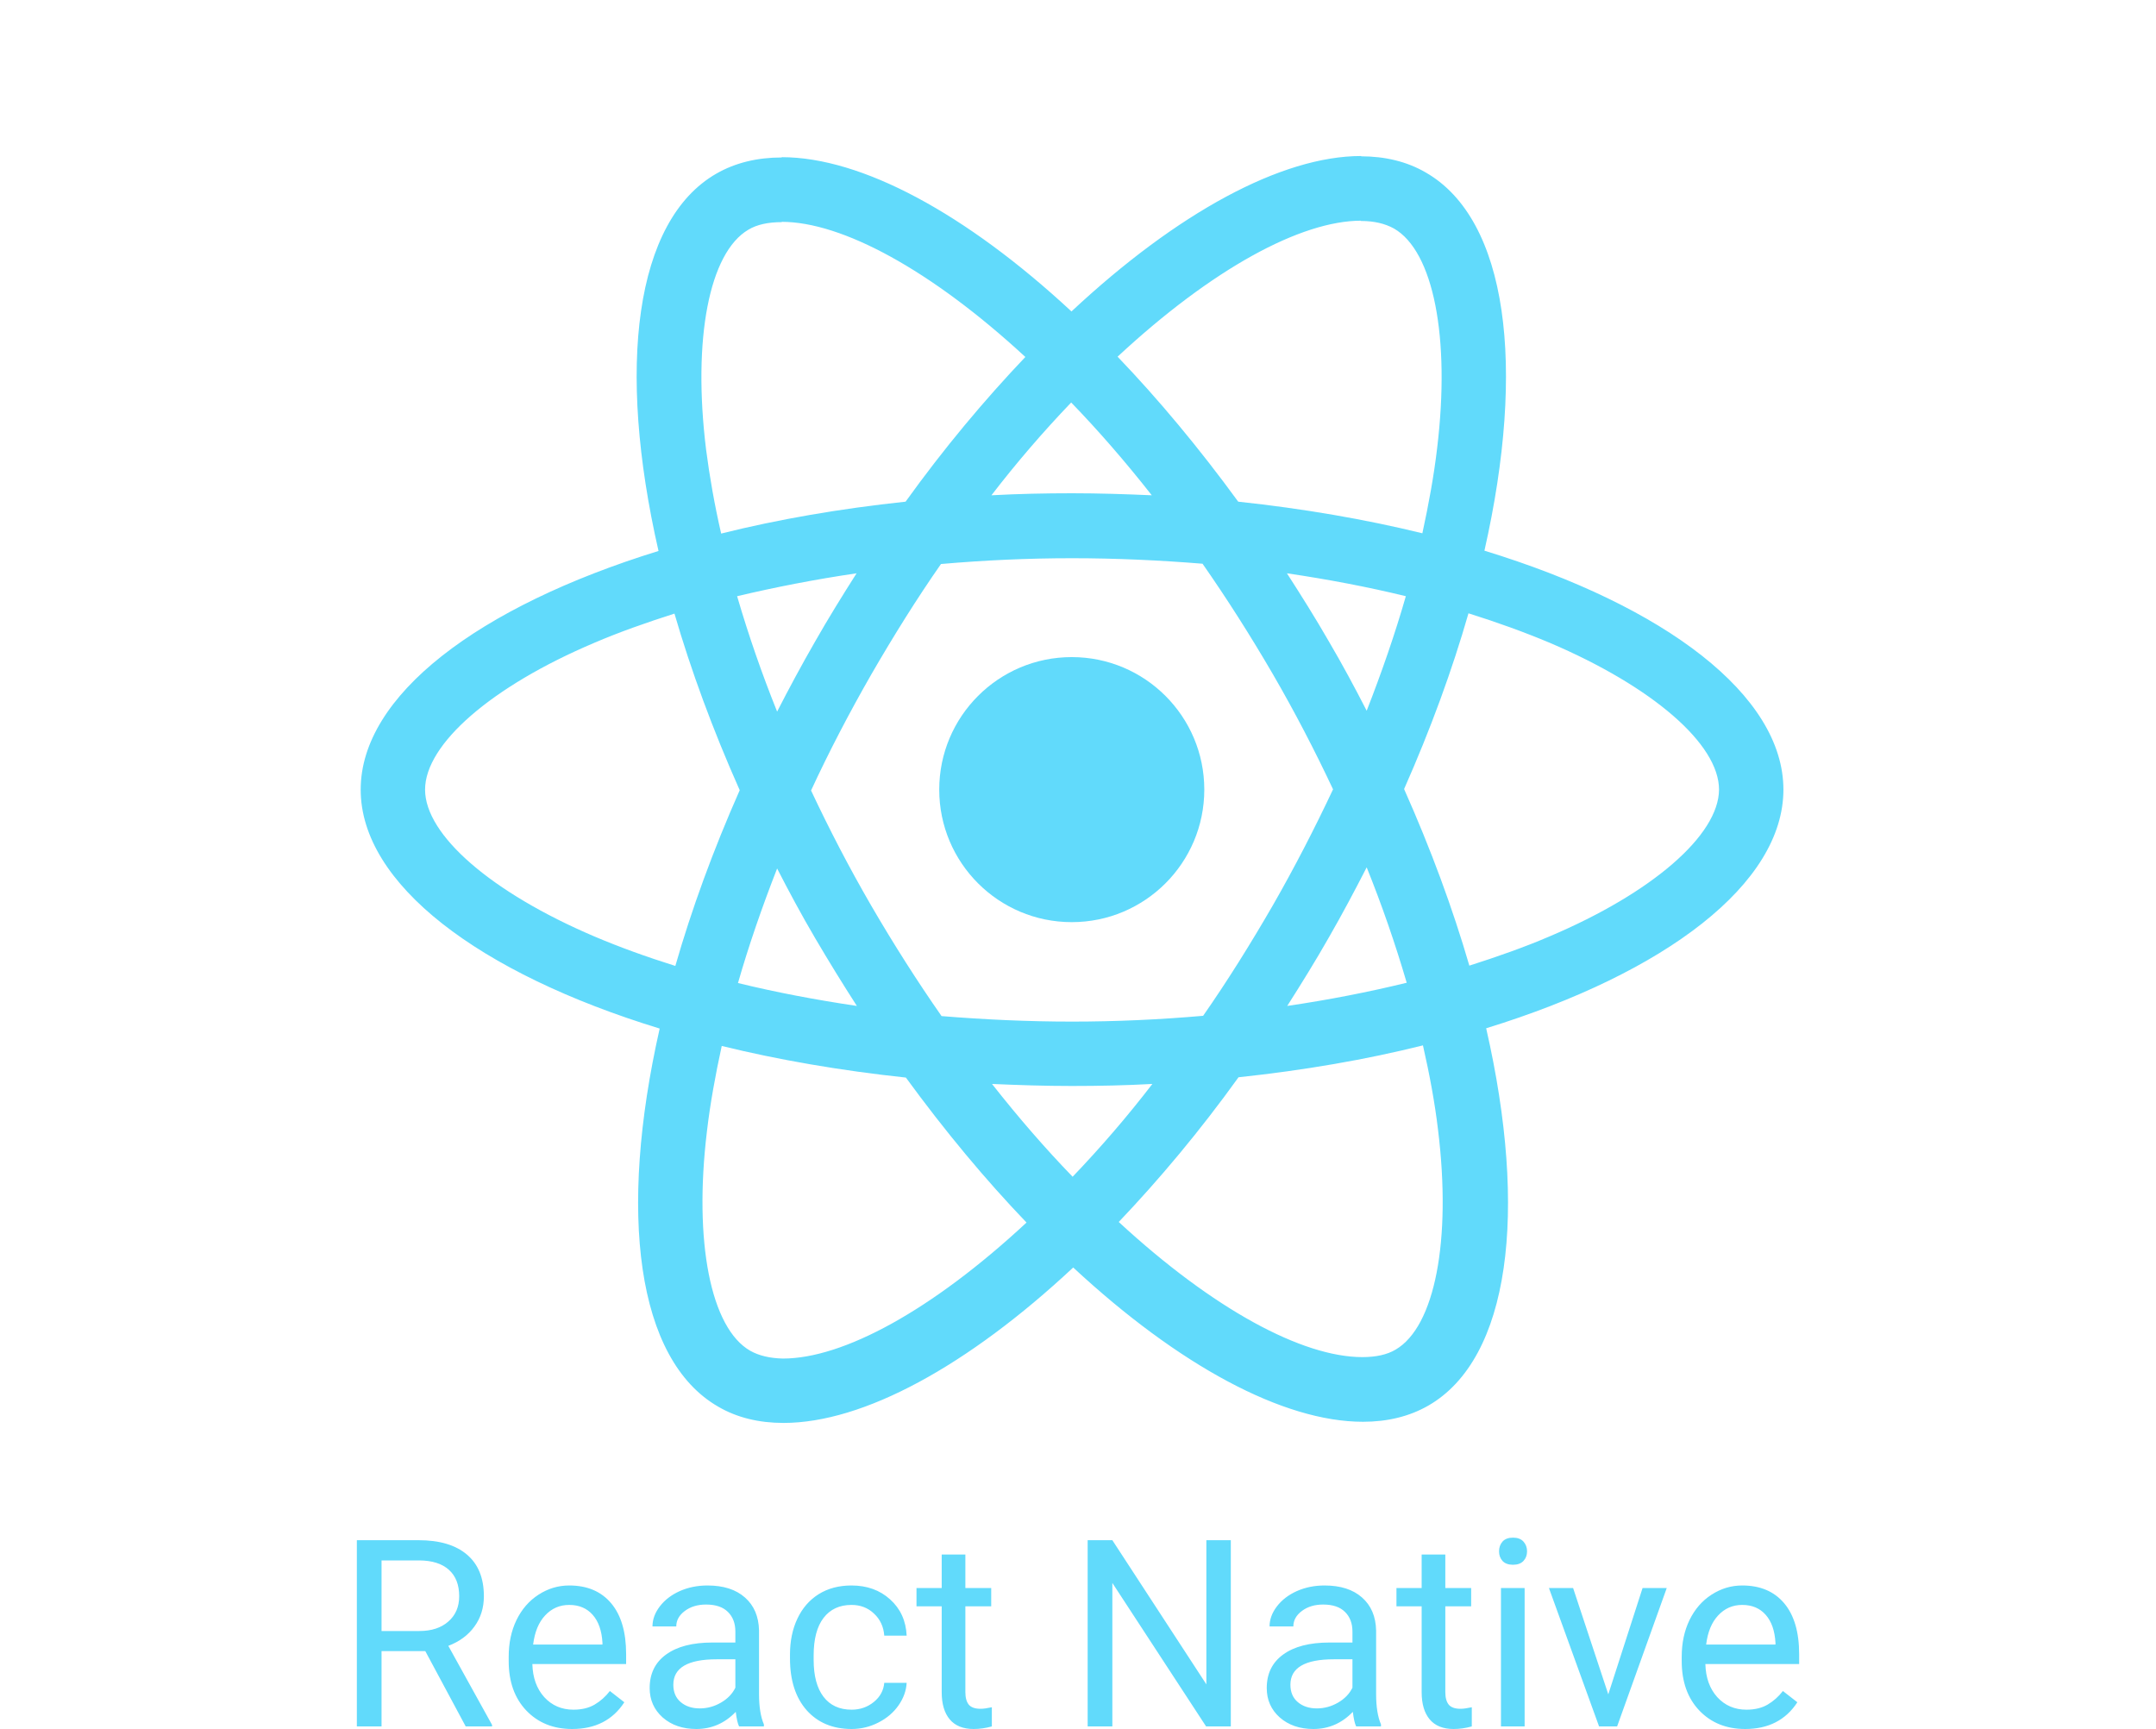
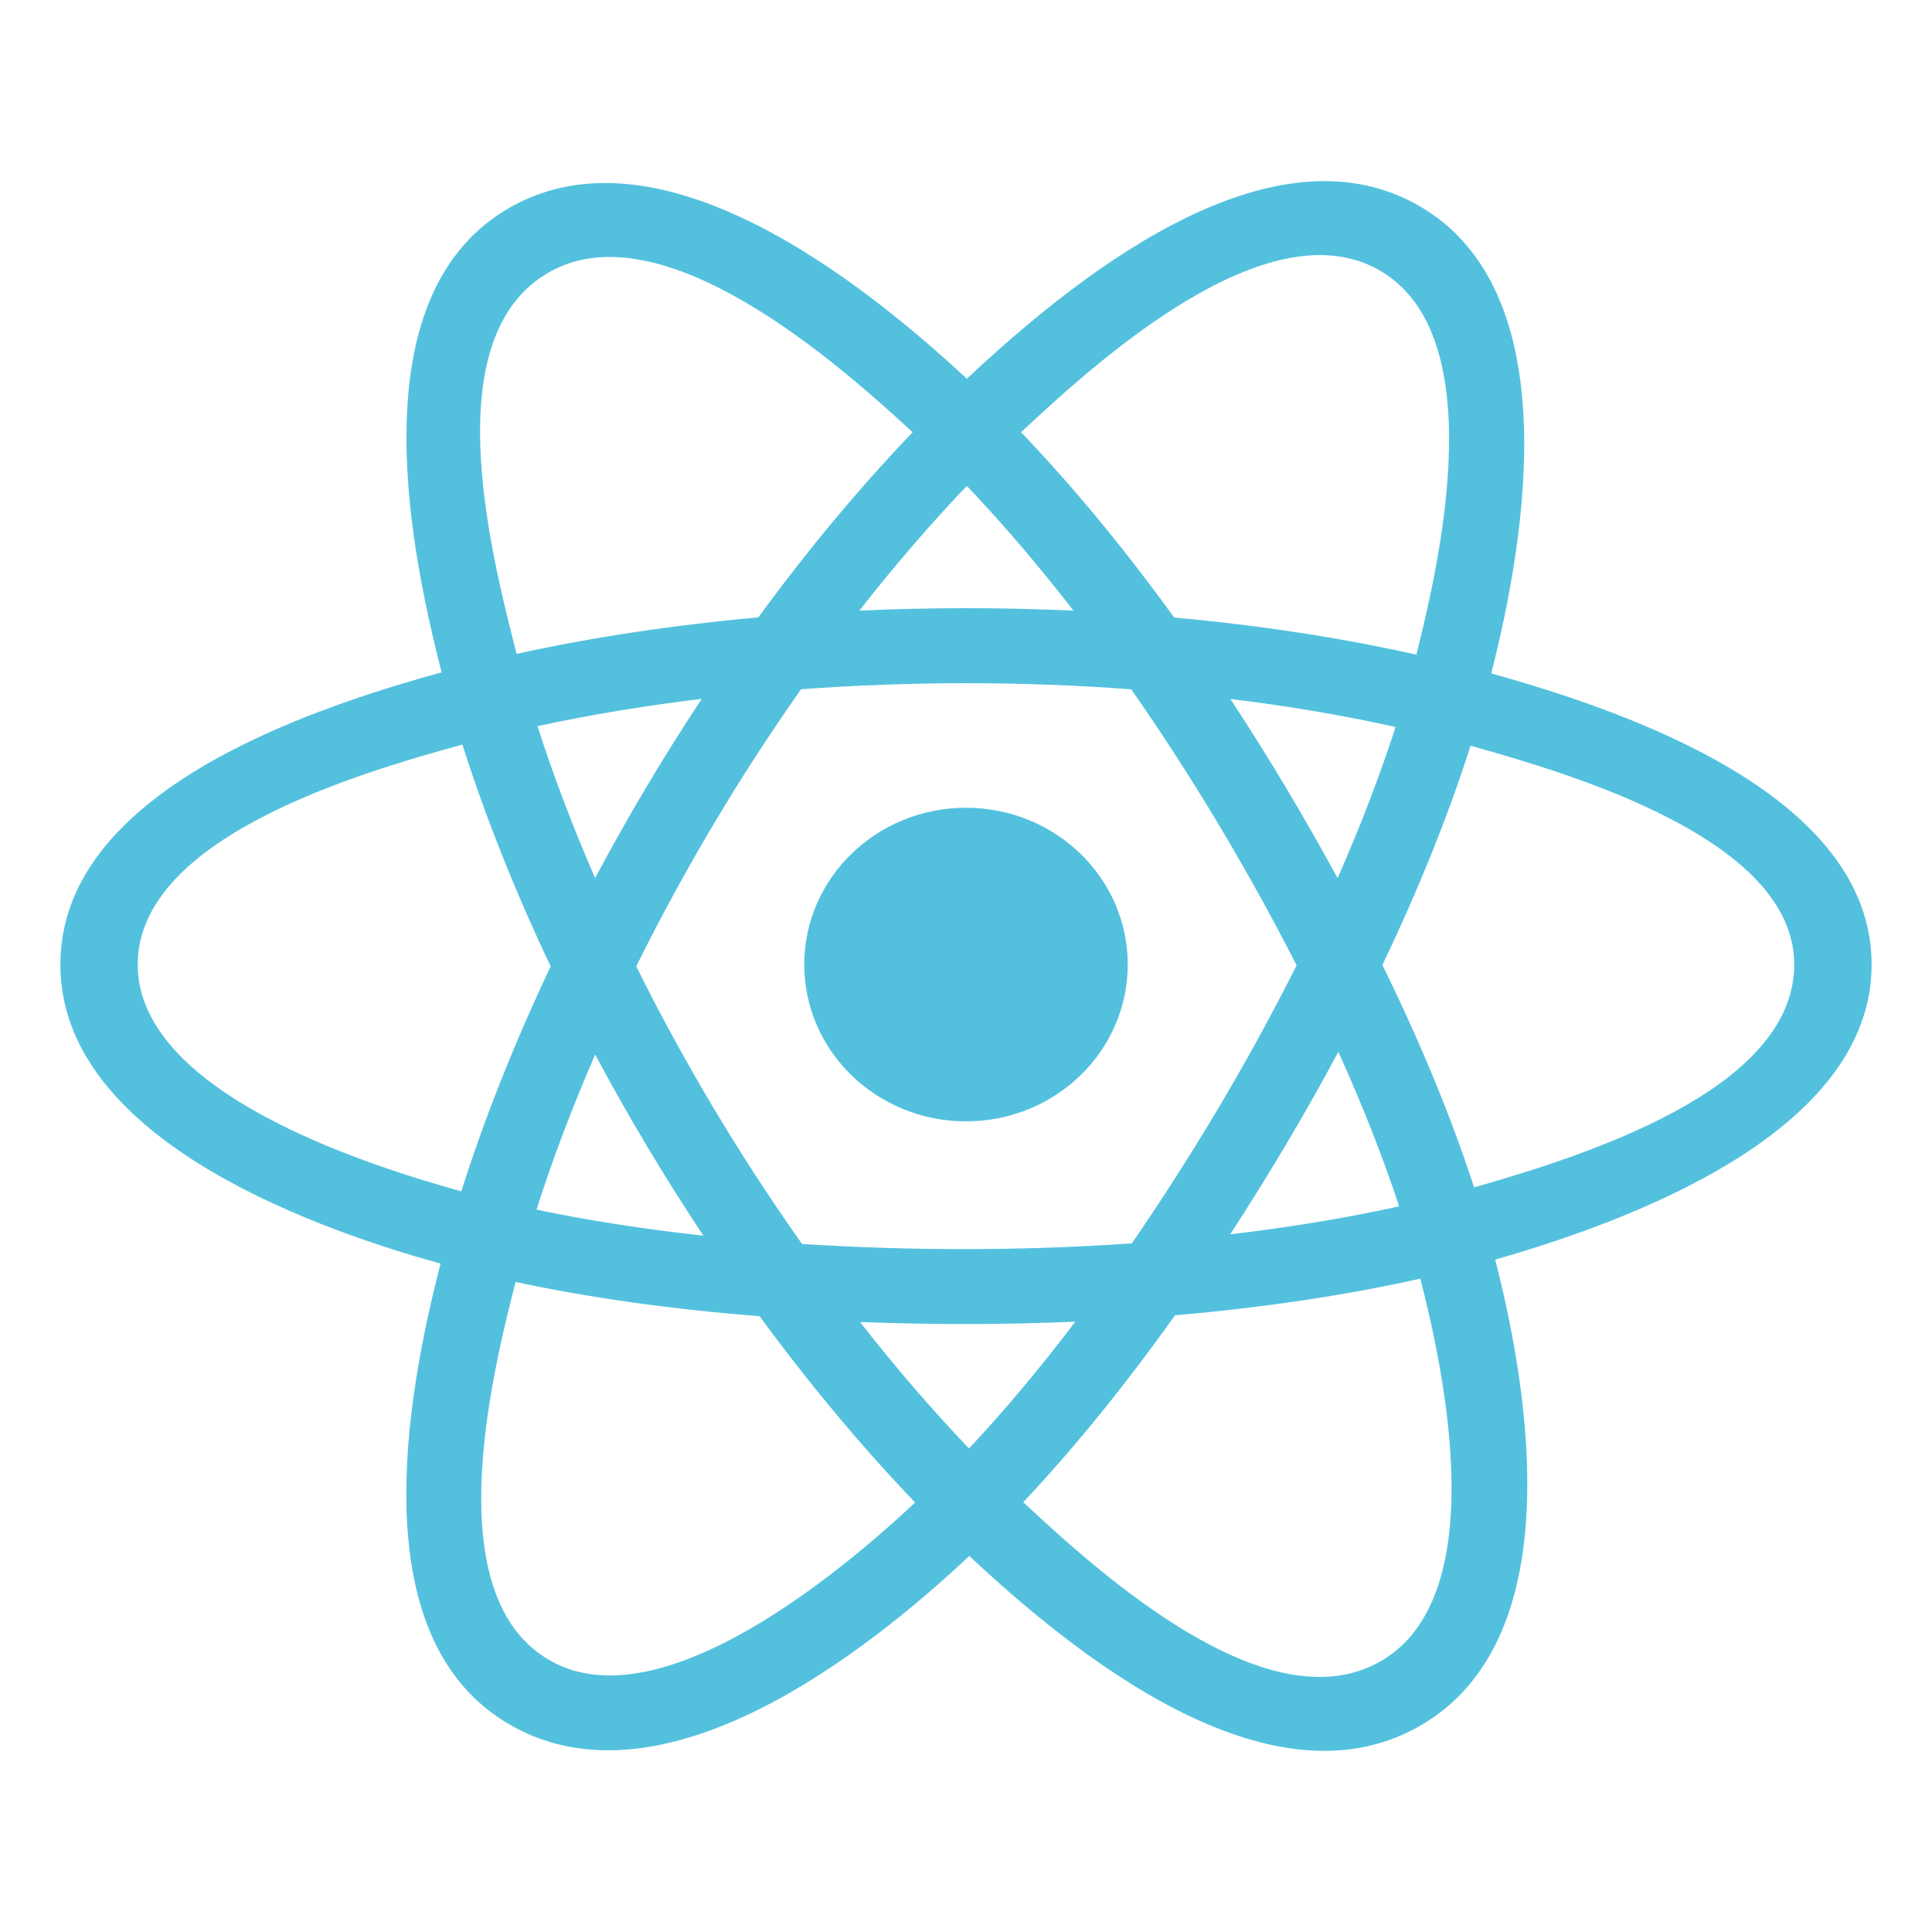
- <svg xmlns="http://www.w3.org/2000/svg" fill="none" height="2005" width="2500" viewBox="670.088 32.462 2224.172 2666.488">
-   <g fill="#61dafb">
-     <path d="M2870 1250.22c0-145.34-182.01-283.079-461.07-368.495 64.4-284.424 35.78-510.711-90.34-583.159-29.07-16.994-63.05-25.044-100.17-25.044v99.728c20.57 0 37.12 4.025 50.98 11.627 60.82 34.882 87.21 167.703 66.63 338.536-4.91 42.038-12.96 86.311-22.8 131.479-87.66-21.466-183.36-38.012-283.98-48.745-60.37-82.734-122.98-157.865-186.04-223.604 145.79-135.504 282.64-209.741 375.66-209.741v-99.727c-122.99 0-283.98 87.653-446.76 239.703-162.79-151.156-323.78-237.914-446.76-237.914v99.727c92.57 0 229.86 73.79 375.65 208.399-62.61 65.74-125.22 140.423-184.7 223.157-101.07 10.733-196.77 27.279-284.42 49.192-10.29-44.72-17.89-88.1-23.26-129.69-21.01-170.833 4.92-303.654 65.3-338.983 13.41-8.05 30.85-11.627 51.43-11.627v-99.728c-37.57 0-71.56 8.05-101.07 25.044-125.67 72.447-153.84 298.287-89 581.817C857.119 968.036 676 1105.33 676 1250.22c0 145.35 182.013 283.09 461.07 368.5-64.4 284.43-35.78 510.71 90.34 583.16 29.07 16.99 63.05 25.04 100.62 25.04 122.98 0 283.98-87.65 446.76-239.7 162.78 151.16 323.78 237.92 446.76 237.92 37.56 0 71.55-8.05 101.07-25.05 125.66-72.45 153.84-298.29 88.99-581.81 277.27-85.42 458.39-223.16 458.39-368.06zm-582.26-298.284c-16.55 57.694-37.12 117.164-60.38 176.644-18.33-35.77-37.56-71.55-58.58-107.33-20.57-35.773-42.49-70.655-64.4-104.643 63.5 9.391 124.77 21.019 183.36 35.329zm-204.83 476.274c-34.88 60.38-70.65 117.62-107.77 170.84-66.64 5.81-134.16 8.94-202.14 8.94-67.53 0-135.06-3.13-201.24-8.5-37.12-53.22-73.35-110.01-108.23-169.94-33.99-58.58-64.84-118.06-93.02-177.98 27.73-59.93 59.03-119.86 92.58-178.44 34.88-60.37 70.65-117.616 107.77-170.834 66.64-5.814 134.16-8.944 202.14-8.944 67.53 0 135.06 3.13 201.24 8.497 37.12 53.218 73.35 110.011 108.23 169.941 33.99 58.58 64.84 118.06 93.02 177.99-28.18 59.92-59.03 119.85-92.58 178.43zm144.45-58.13a1918.154 1918.154 0 0 1 61.72 177.98c-58.59 14.31-120.3 26.39-184.25 35.78 21.91-34.43 43.82-69.76 64.4-105.99 20.57-35.77 39.8-72 58.13-107.77zm-453.47 477.17c-41.59-42.94-83.18-90.79-124.32-143.11 40.25 1.79 81.39 3.13 122.98 3.13 42.04 0 83.63-.89 124.33-3.13a1746.499 1746.499 0 0 1-122.99 143.11zm-332.72-263.41c-63.5-9.39-124.77-21.02-183.35-35.33 16.54-57.69 37.12-117.17 60.37-176.65 18.34 35.78 37.57 71.56 58.58 107.33 21.02 35.78 42.49 70.66 64.4 104.65zm330.49-930.638c41.59 42.931 83.18 90.783 124.32 143.106-40.25-1.789-81.39-3.13-122.98-3.13-42.04 0-83.63.894-124.32 3.13a1746.3 1746.3 0 0 1 122.98-143.106zm-330.94 263.405c-21.91 34.435-43.82 69.764-64.39 105.983-20.57 35.78-39.8 71.56-58.14 107.33a1914.757 1914.757 0 0 1-61.71-177.984c58.58-13.863 120.29-25.938 184.24-35.329zM1036 1476.51c-158.309-67.53-260.72-156.07-260.72-226.29 0-70.21 102.411-159.2 260.72-226.28 38.46-16.55 80.5-31.308 123.88-45.171 25.49 87.651 59.03 178.881 100.62 272.351-41.14 93.02-74.24 183.8-99.28 271.01-44.27-13.87-86.31-29.07-125.22-45.62zm240.6 639.06c-60.82-34.88-87.21-167.7-66.63-338.54 4.92-42.03 12.96-86.31 22.8-131.48 87.66 21.47 183.36 38.02 283.98 48.75 60.37 82.73 122.98 157.86 186.04 223.6-145.79 135.51-282.64 209.74-375.66 209.74-20.12-.44-37.11-4.47-50.53-12.07zm1060.78-340.77c21.01 170.83-4.92 303.65-65.3 338.98-13.41 8.05-30.85 11.63-51.43 11.63-92.57 0-229.86-73.79-375.65-208.4 62.61-65.74 125.22-140.42 184.7-223.16 101.07-10.73 196.77-27.28 284.42-49.19 10.29 45.17 18.34 88.55 23.26 130.14zm172.17-298.29c-38.46 16.55-80.5 31.31-123.88 45.17-25.49-87.65-59.03-178.88-100.62-272.35 41.15-93.02 74.24-183.8 99.28-271.009 44.28 13.864 86.31 29.069 125.67 45.619 158.31 67.52 260.72 156.07 260.72 226.28-.45 70.22-102.86 159.21-261.17 226.29z" />
-     <path d="M1772.55 1454.6c112.88 0 204.38-91.5 204.38-204.38 0-112.87-91.5-204.37-204.38-204.37-112.87 0-204.37 91.5-204.37 204.37 0 112.88 91.5 204.38 204.37 204.38zM775.625 2578.81H708.16V2695h-38.072v-287.22h95.082c32.351 0 57.207 7.37 74.566 22.1 17.491 14.72 26.237 36.16 26.237 64.3 0 17.89-4.866 33.47-14.598 46.76-9.6 13.28-23.014 23.21-40.242 29.78l67.465 121.91v2.37h-40.637zm-67.465-30.97h58.194c18.806 0 33.732-4.87 44.779-14.6 11.178-9.73 16.767-22.75 16.767-39.06 0-17.75-5.326-31.36-15.978-40.83-10.521-9.47-25.776-14.27-45.766-14.4H708.16zm293.93 151.11c-28.936 0-52.477-9.47-70.625-28.41-18.149-19.07-27.223-44.52-27.223-76.34v-6.71c0-21.17 4.011-40.04 12.033-56.61 8.154-16.71 19.464-29.73 33.93-39.06 14.598-9.47 30.379-14.21 47.344-14.21 27.751 0 49.321 9.14 64.701 27.42 15.39 18.28 23.08 44.45 23.08 78.51v15.19H940.736c.526 21.05 6.642 38.08 18.346 51.1 11.836 12.88 26.828 19.33 44.978 19.33 12.89 0 23.8-2.63 32.74-7.89 8.95-5.26 16.77-12.23 23.48-20.91l22.29 17.36c-17.89 27.48-44.71 41.23-80.48 41.23zm-4.541-191.35c-14.729 0-27.091 5.39-37.086 16.17-9.995 10.66-16.176 25.65-18.543 44.98h106.92v-2.76c-1.05-18.54-6.05-32.88-14.99-43.01-8.95-10.25-21.05-15.38-36.301-15.38zM1259.52 2695c-2.11-4.21-3.82-11.7-5.13-22.49-16.97 17.62-37.22 26.44-60.76 26.44-21.04 0-38.33-5.92-51.88-17.76-13.41-11.97-20.12-27.09-20.12-45.37 0-22.22 8.42-39.45 25.25-51.68 16.96-12.37 40.77-18.55 71.41-18.55h35.51v-16.76c0-12.76-3.82-22.89-11.44-30.38-7.63-7.63-18.88-11.44-33.74-11.44-13.02 0-23.93 3.28-32.74 9.86-8.81 6.57-13.22 14.53-13.22 23.87h-36.69c0-10.65 3.75-20.91 11.24-30.78 7.63-9.99 17.89-17.88 30.78-23.67 13.02-5.78 27.28-8.68 42.8-8.68 24.6 0 43.86 6.18 57.8 18.55 13.94 12.23 21.17 29.13 21.7 50.69v98.24c0 19.6 2.5 35.18 7.5 46.75v3.16zm-60.56-27.81c11.44 0 22.29-2.96 32.55-8.88 10.25-5.92 17.68-13.61 22.29-23.08v-43.79h-28.61c-44.71 0-67.07 13.08-67.07 39.25 0 11.44 3.82 20.39 11.44 26.83 7.63 6.44 17.43 9.67 29.4 9.67zm234.15 1.97c13.02 0 24.4-3.95 34.13-11.84s15.12-17.75 16.17-29.59h34.53c-.66 12.23-4.87 23.87-12.63 34.92s-18.15 19.86-31.17 26.43c-12.89 6.58-26.56 9.87-41.03 9.87-29.06 0-52.21-9.67-69.44-29-17.09-19.47-25.64-46.03-25.64-79.7v-6.11c0-20.78 3.81-39.26 11.44-55.43 7.63-16.18 18.54-28.74 32.75-37.68 14.33-8.95 31.23-13.42 50.69-13.42 23.94 0 43.8 7.17 59.58 21.51 15.91 14.33 24.39 32.94 25.45 55.82h-34.53c-1.05-13.81-6.31-25.12-15.78-33.93-9.33-8.94-20.91-13.41-34.72-13.41-18.54 0-32.94 6.7-43.2 20.12-10.12 13.28-15.19 32.55-15.19 57.8v6.9c0 24.59 5.07 43.53 15.19 56.81 10.13 13.29 24.6 19.93 43.4 19.93zm175.37-239.28v51.68h39.85v28.21h-39.85v132.36c0 8.55 1.78 14.99 5.33 19.33 3.55 4.21 9.6 6.32 18.15 6.32 4.2 0 9.99-.79 17.35-2.37V2695c-9.6 2.63-18.93 3.95-28.01 3.95-16.3 0-28.6-4.94-36.89-14.8-8.28-9.86-12.42-23.87-12.42-42.02v-132.36h-38.87v-28.21h38.87v-51.68zM2017.81 2695h-38.08l-144.59-221.33V2695h-38.07v-287.22h38.07l144.99 222.32v-222.32h37.68zm193.32 0c-2.11-4.21-3.82-11.7-5.13-22.49-16.97 17.62-37.22 26.44-60.76 26.44-21.04 0-38.34-5.92-51.88-17.76-13.41-11.97-20.12-27.09-20.12-45.37 0-22.22 8.41-39.45 25.25-51.68 16.96-12.37 40.77-18.55 71.41-18.55h35.51v-16.76c0-12.76-3.82-22.89-11.45-30.38-7.62-7.63-18.87-11.44-33.73-11.44-13.02 0-23.93 3.28-32.74 9.86-8.81 6.57-13.22 14.53-13.22 23.87h-36.69c0-10.65 3.75-20.91 11.24-30.78 7.63-9.99 17.89-17.88 30.78-23.67 13.02-5.78 27.28-8.68 42.8-8.68 24.59 0 43.86 6.18 57.8 18.55 13.94 12.23 21.17 29.13 21.7 50.69v98.24c0 19.6 2.5 35.18 7.5 46.75v3.16zm-60.56-27.81c11.44 0 22.29-2.96 32.55-8.88 10.25-5.92 17.68-13.61 22.29-23.08v-43.79h-28.61c-44.71 0-67.07 13.08-67.07 39.25 0 11.44 3.82 20.39 11.44 26.83 7.63 6.44 17.43 9.67 29.4 9.67zm198.05-237.31v51.68h39.85v28.21h-39.85v132.36c0 8.55 1.78 14.99 5.33 19.33 3.55 4.21 9.6 6.32 18.15 6.32 4.2 0 9.99-.79 17.36-2.37V2695c-9.61 2.63-18.94 3.95-28.02 3.95-16.3 0-28.6-4.94-36.89-14.8-8.28-9.86-12.42-23.87-12.42-42.02v-132.36h-38.86v-28.21h38.86v-51.68zM2470.93 2695h-36.5v-213.44h36.5zm-39.46-270.06c0-5.91 1.78-10.91 5.33-14.99 3.68-4.08 9.07-6.11 16.17-6.11 7.11 0 12.5 2.03 16.18 6.11s5.52 9.08 5.52 14.99c0 5.92-1.84 10.85-5.52 14.8-3.68 3.94-9.07 5.92-16.18 5.92-7.1 0-12.49-1.98-16.17-5.92-3.55-3.95-5.33-8.88-5.33-14.8zm168.47 220.55l52.86-163.93h37.29L2613.55 2695h-27.82l-77.32-213.44h37.28zm211.07 53.46c-28.93 0-52.47-9.47-70.62-28.41-18.15-19.07-27.22-44.52-27.22-76.34v-6.71c0-21.17 4.01-40.04 12.03-56.61 8.15-16.71 19.46-29.73 33.93-39.06 14.6-9.47 30.38-14.21 47.34-14.21 27.75 0 49.32 9.14 64.71 27.42 15.38 18.28 23.08 44.45 23.08 78.51v15.19h-144.6c.53 21.05 6.64 38.08 18.35 51.1 11.83 12.88 26.83 19.33 44.97 19.33 12.89 0 23.81-2.63 32.75-7.89s16.77-12.23 23.48-20.91l22.29 17.36c-17.89 27.48-44.72 41.23-80.49 41.23zm-4.54-191.35c-14.72 0-27.09 5.39-37.08 16.17-10 10.66-16.18 25.65-18.54 44.98h106.91v-2.76c-1.05-18.54-6.05-32.88-14.99-43.01-8.94-10.25-21.04-15.38-36.3-15.38z" />
-   </g>
+ <svg xmlns="http://www.w3.org/2000/svg" width="800px" height="800px" viewBox="0 0 32 32" fill="none">
+   <path d="M18.679 15.976C18.679 14.541 17.48 13.379 16 13.379C14.521 13.379 13.321 14.541 13.321 15.976C13.321 17.41 14.521 18.573 16 18.573C17.48 18.573 18.679 17.41 18.679 15.976Z" fill="#53C1DE" />
+   <path fill-rule="evenodd" clip-rule="evenodd" d="M24.7 11.154C25.266 8.925 25.977 4.791 23.47 3.39C20.975 1.995 17.728 4.668 16.014 6.273C14.304 4.684 10.966 2.022 8.462 3.428C5.968 4.828 6.737 8.893 7.315 11.136C4.988 11.776 1 13.156 1 15.976C1 18.787 4.984 20.289 7.297 20.929C6.717 23.184 5.986 27.191 8.483 28.588C10.997 29.993 14.325 27.395 16.055 25.772C17.781 27.386 20.997 30.002 23.492 28.601C25.996 27.196 25.344 23.118 24.765 20.863C27.007 20.221 31 18.752 31 15.976C31 13.184 26.99 11.792 24.7 11.154ZM24.416 19.667C24.037 18.502 23.524 17.262 22.897 15.982C23.495 14.732 23.988 13.509 24.357 12.351C26.036 12.823 29.718 13.901 29.718 15.976C29.718 18.07 26.185 19.159 24.416 19.667ZM22.85 27.526C20.988 28.571 18.222 26.07 16.948 24.881C17.793 23.984 18.638 22.942 19.462 21.785C20.913 21.66 22.283 21.456 23.526 21.178C23.933 22.773 24.72 26.476 22.85 27.526ZM9.124 27.511C7.261 26.47 8.113 22.895 8.54 21.233C9.768 21.497 11.129 21.686 12.582 21.801C13.412 22.933 14.282 23.974 15.158 24.886C14.075 25.901 10.995 28.557 9.124 27.511ZM2.281 15.976C2.281 13.874 5.942 12.803 7.659 12.333C8.035 13.517 8.527 14.754 9.121 16.006C8.519 17.277 8.02 18.534 7.641 19.732C6.004 19.278 2.281 18.079 2.281 15.976ZM9.104 4.504C10.973 3.454 13.875 6.01 15.116 7.16C14.244 8.068 13.383 9.101 12.56 10.226C11.149 10.353 9.799 10.557 8.557 10.83C8.091 9.021 7.236 5.552 9.104 4.504ZM20.379 11.577C21.337 11.694 22.254 11.85 23.115 12.041C22.856 12.844 22.534 13.684 22.154 14.545C21.604 13.533 21.014 12.542 20.379 11.577ZM16.014 8.048C16.605 8.669 17.197 9.362 17.78 10.114C16.599 10.06 15.415 10.06 14.234 10.114C14.817 9.368 15.414 8.676 16.014 8.048ZM9.857 14.544C9.483 13.686 9.164 12.842 8.903 12.027C9.759 11.842 10.672 11.69 11.623 11.575C10.987 12.537 10.397 13.528 9.857 14.544ZM11.65 20.466C10.668 20.359 9.741 20.215 8.886 20.035C9.15 19.206 9.477 18.343 9.858 17.467C10.406 18.493 11.005 19.494 11.65 20.466ZM16.05 23.991C15.442 23.356 14.836 22.653 14.245 21.897C15.433 21.942 16.623 21.942 17.811 21.891C17.227 22.661 16.637 23.365 16.05 23.991ZM22.167 17.422C22.568 18.308 22.906 19.166 23.174 19.981C22.304 20.173 21.365 20.328 20.376 20.444C21.015 19.461 21.615 18.454 22.167 17.422ZM18.747 20.594C16.93 20.72 15.102 20.719 13.284 20.604C12.251 19.142 11.331 17.603 10.538 16.006C11.328 14.412 12.24 12.876 13.268 11.416C15.088 11.283 16.918 11.282 18.737 11.417C19.756 12.877 20.668 14.409 21.476 15.988C20.677 17.581 19.759 19.12 18.747 20.594ZM22.83 4.467C24.701 5.513 23.868 9.227 23.459 10.843C22.215 10.564 20.863 10.357 19.448 10.228C18.624 9.09 17.77 8.055 16.912 7.159C18.169 5.984 20.978 3.431 22.83 4.467Z" fill="#53C1DE" />
</svg>
